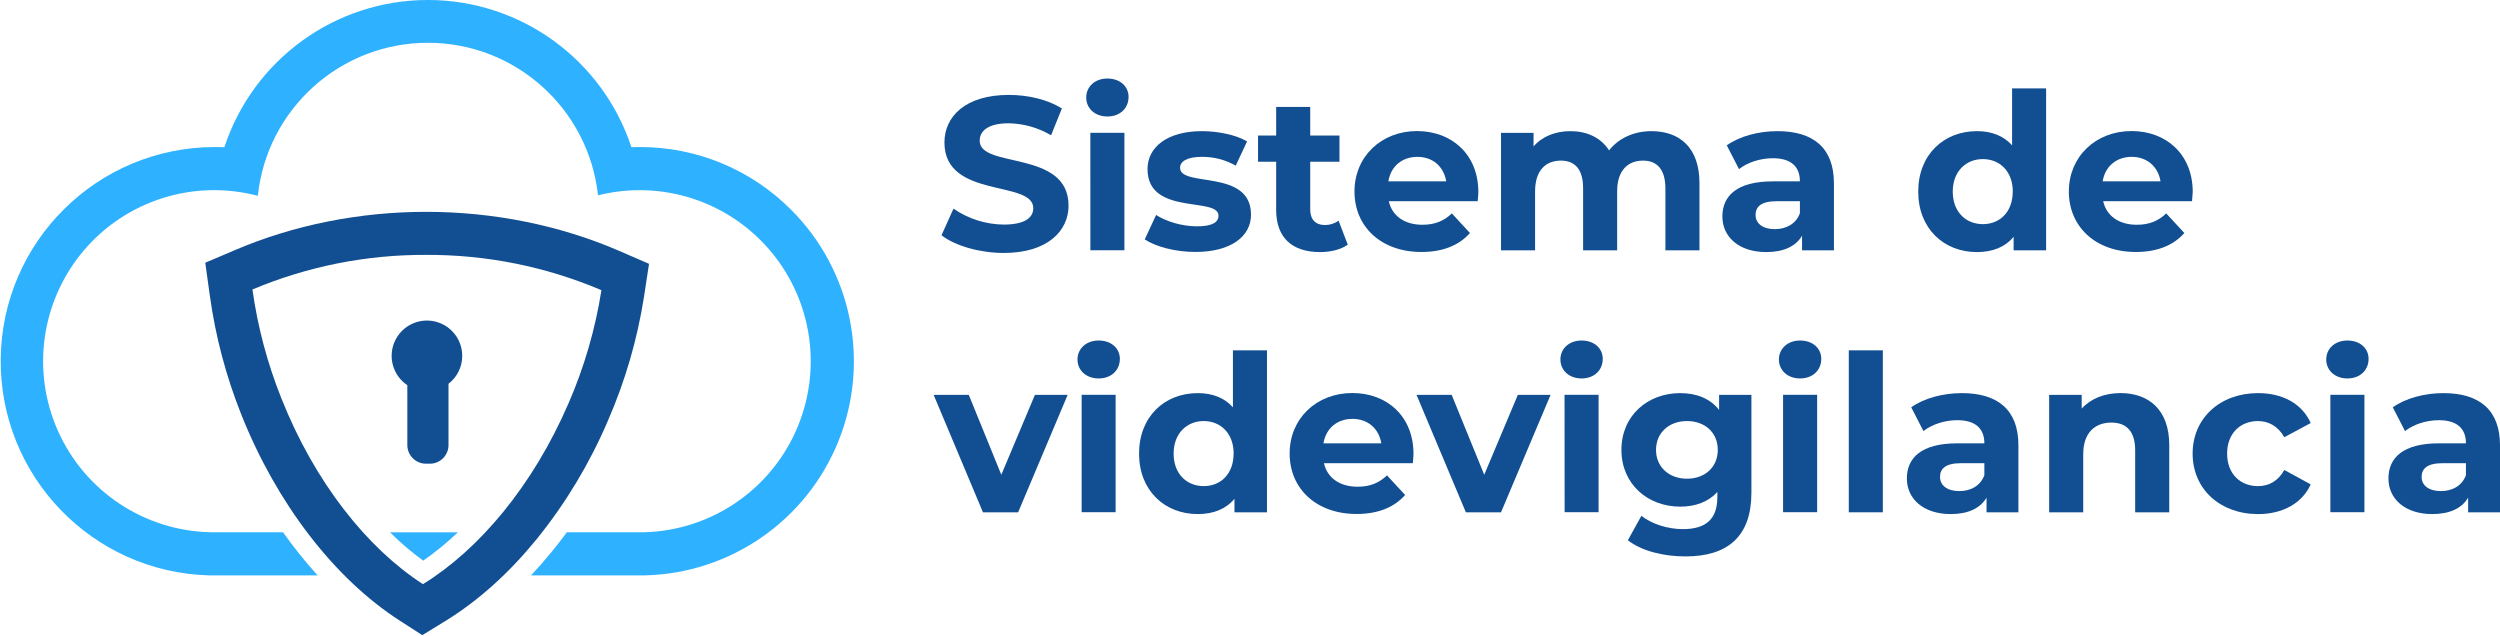
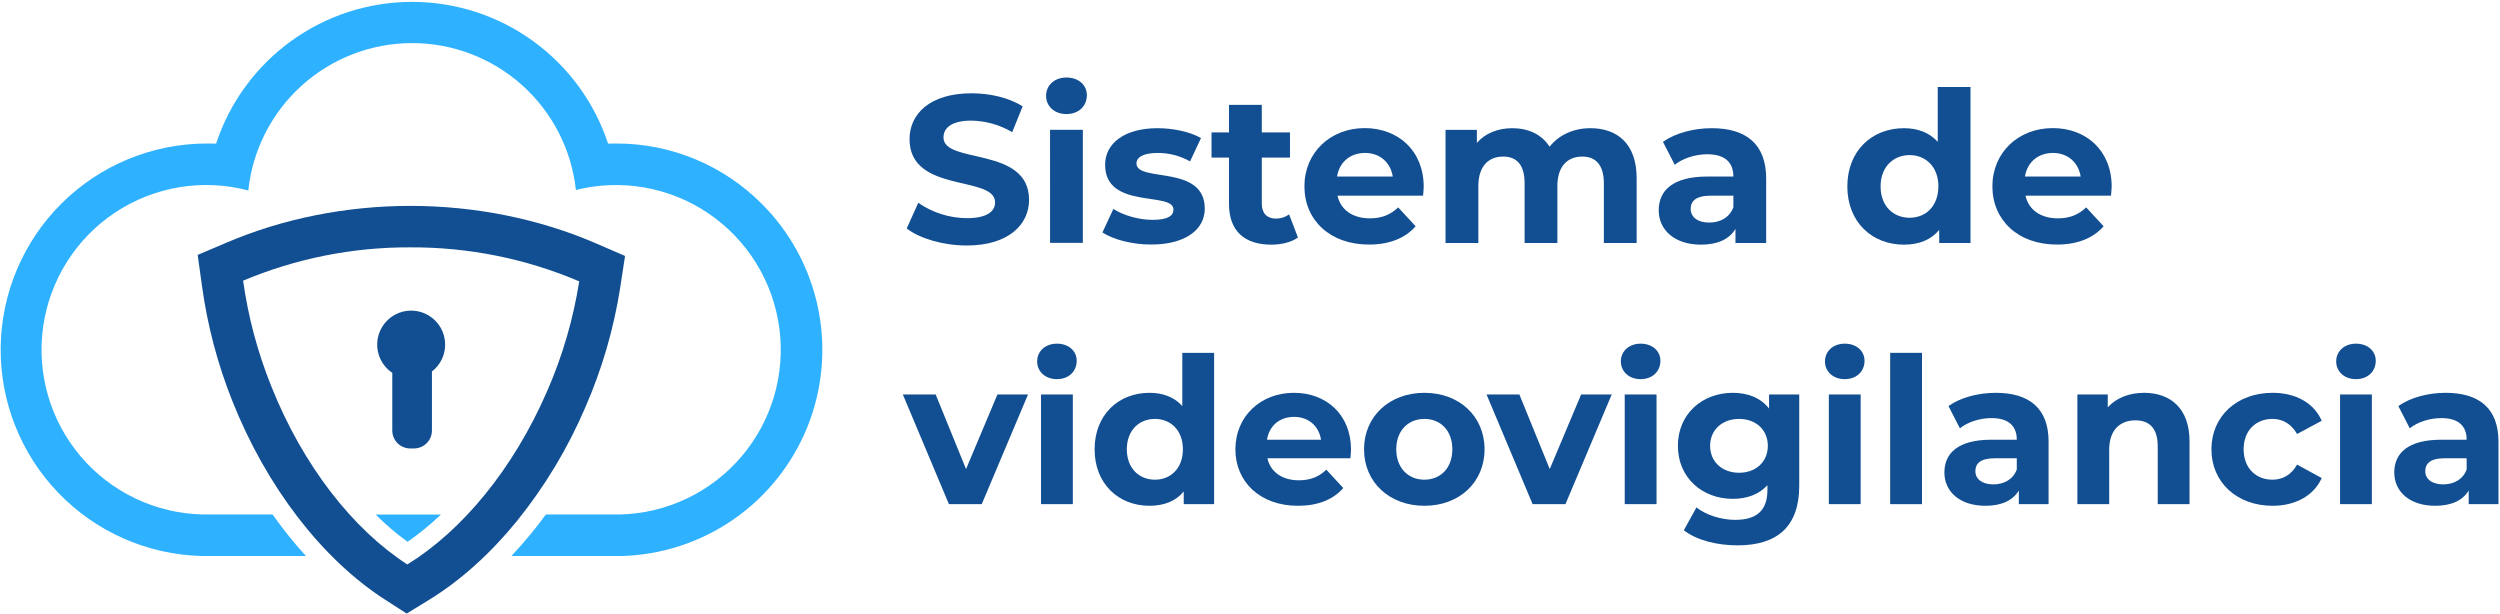
- <svg xmlns="http://www.w3.org/2000/svg" viewBox="0 0 1275.07 323.95">
-   <defs>
-     <style>.cls-1{fill:#2eb1ff;}.cls-2{fill:#124f92;}</style>
-   </defs>
-   <g id="Capa_2" data-name="Capa 2">
-     <g id="Capa_1-2" data-name="Capa 1">
-       <path class="cls-1" d="M403.5,107a108.51,108.51,0,0,0-77.25-32c-1.4,0-2.81,0-4.21.08a109.29,109.29,0,0,0-207.6,0C112.72,75,111,75,109.25,75a109.25,109.25,0,0,0-2.58,218.46c.85,0,1.72,0,2.58,0H162a234.92,234.92,0,0,1-17.65-22H109.25c-.67,0-1.34,0-2,0A87.25,87.25,0,1,1,131.5,99.87,87.25,87.25,0,0,1,305,99.62a87.25,87.25,0,1,1,23.28,171.85c-.66,0-1.33,0-2,0H289.09q-3.64,5-7.51,9.72-5.25,6.43-10.74,12.28h55.41c.86,0,1.73,0,2.58,0A109.24,109.24,0,0,0,403.5,107ZM215.84,285.94a144.08,144.08,0,0,0,17.67-14.44H198.92A144,144,0,0,0,215.84,285.94Z" />
-       <path class="cls-2" d="M315.48,127.82c-30-12.94-63.88-19.78-98.14-19.78-33.89,0-67.51,6.71-97.23,19.4L104.69,134,107,150.63A259.49,259.49,0,0,0,123,211.25c18,45.37,47.43,83.71,80.74,105.2l11.64,7.5,11.8-7.24c16.66-10.23,32.34-24.3,46.61-41.81a256.07,256.07,0,0,0,36.26-60.32,257.81,257.81,0,0,0,18.41-63.24l2.56-16.78Zm-25.58,78c-18.08,41.87-45.53,74.51-74.19,92.11-28.44-18.34-55.24-52-72.22-94.82a238.28,238.28,0,0,1-14.74-55.47A225.9,225.9,0,0,1,217.34,130a225.82,225.82,0,0,1,89.41,18A237.11,237.11,0,0,1,289.9,205.85Z" />
-       <path class="cls-2" d="M235.75,181.5a17.94,17.94,0,0,1-7,14.24V227a9.5,9.5,0,0,1-9.5,9.5h-2a9.5,9.5,0,0,1-9.5-9.5V196.46a18,18,0,1,1,28-15Z" />
-       <path class="cls-2" d="M480.19,120l6.12-13.59A45.84,45.84,0,0,0,512,114.54c10.69,0,15-3.56,15-8.35,0-14.58-45.31-4.56-45.31-33.51,0-13.25,10.69-24.27,32.84-24.27,9.8,0,19.82,2.33,27.06,6.9L536.08,69a44,44,0,0,0-21.6-6.12c-10.69,0-14.81,4-14.81,8.91,0,14.36,45.32,4.45,45.32,33.07,0,13-10.8,24.16-33.07,24.16C499.56,129,487.09,125.34,480.19,120Z" />
-       <path class="cls-2" d="M554,49.74c0-5.45,4.34-9.69,10.8-9.69s10.8,4,10.8,9.36c0,5.79-4.34,10-10.8,10S554,55.2,554,49.74Zm2.11,18h17.37v59.9H556.12Z" />
-       <path class="cls-2" d="M583.85,122.11l5.79-12.47c5.34,3.46,13.47,5.79,20.82,5.79,8,0,11-2.11,11-5.45,0-9.8-36.19.22-36.19-23.72,0-11.35,10.25-19.37,27.73-19.37,8.24,0,17.37,1.89,23.05,5.23l-5.79,12.36A34.39,34.39,0,0,0,613,80c-7.79,0-11.13,2.45-11.13,5.56,0,10.25,36.18.34,36.18,23.94,0,11.14-10.35,19-28.28,19C599.66,128.57,589.41,125.79,583.85,122.11Z" />
-       <path class="cls-2" d="M687.4,124.79c-3.57,2.56-8.8,3.78-14.14,3.78-14.14,0-22.38-7.24-22.38-21.49V82.48h-9.25V69.12h9.25V54.53h17.37V69.12h14.92V82.48H668.25v24.38c0,5.12,2.78,7.91,7.46,7.91a11.67,11.67,0,0,0,7-2.23Z" />
-       <path class="cls-2" d="M753.65,102.63H708.33c1.67,7.46,8,12,17.15,12,6.34,0,10.91-1.89,15-5.79l9.24,10c-5.57,6.34-13.92,9.68-24.72,9.68-20.71,0-34.18-13-34.18-30.84s13.69-30.84,31.95-30.84C740.4,66.89,754,78.69,754,98,754,99.29,753.76,101.18,753.65,102.63ZM708.11,92.5h29.5C736.39,84.93,730.71,80,722.92,80S709.33,84.81,708.11,92.5Z" />
-       <path class="cls-2" d="M866.77,93.39v34.29H849.4V96.06c0-9.69-4.34-14.14-11.36-14.14-7.79,0-13.25,5-13.25,15.7v30.06H807.43V96.06c0-9.69-4.12-14.14-11.36-14.14-7.68,0-13.14,5-13.14,15.7v30.06H765.56V67.78h16.59v6.9c4.45-5.12,11.14-7.79,18.82-7.79,8.35,0,15.47,3.23,19.71,9.8,4.78-6.13,12.58-9.8,21.6-9.8C856.53,66.89,866.77,75.13,866.77,93.39Z" />
-       <path class="cls-2" d="M935.36,93.5v34.18H919.1v-7.46c-3.22,5.46-9.46,8.35-18.26,8.35-14,0-22.38-7.79-22.38-18.15,0-10.57,7.46-17.92,25.72-17.92H918c0-7.46-4.45-11.8-13.81-11.8-6.34,0-12.91,2.11-17.25,5.56l-6.24-12.13c6.57-4.68,16.26-7.24,25.83-7.24C924.78,66.89,935.36,75.35,935.36,93.5ZM918,108.75v-6.12H906.08c-8.13,0-10.69,3-10.69,7,0,4.35,3.67,7.24,9.8,7.24C911,116.88,916,114.21,918,108.75Z" />
-       <path class="cls-2" d="M1043.58,45.07v82.61H1027v-6.9c-4.34,5.23-10.68,7.79-18.7,7.79-16.93,0-29.95-12-29.95-30.84s13-30.84,29.95-30.84c7.35,0,13.58,2.34,17.92,7.24V45.07Zm-17,52.66c0-10.35-6.68-16.59-15.26-16.59s-15.36,6.24-15.36,16.59,6.68,16.59,15.36,16.59S1026.55,108.08,1026.55,97.73Z" />
-       <path class="cls-2" d="M1118,102.63h-45.31c1.67,7.46,8,12,17.14,12,6.35,0,10.91-1.89,15-5.79l9.25,10c-5.57,6.34-13.92,9.68-24.72,9.68-20.71,0-34.19-13-34.19-30.84s13.7-30.84,32-30.84c17.59,0,31.18,11.8,31.18,31.06C1118.3,99.29,1118.07,101.18,1118,102.63ZM1072.42,92.5h29.51C1100.7,84.93,1095,80,1087.23,80S1073.65,84.81,1072.42,92.5Z" />
-       <path class="cls-2" d="M544.54,201.39l-25.27,59.9H501.34l-25.16-59.9h17.93l16.59,40.75,17.14-40.75Z" />
-       <path class="cls-2" d="M549.55,183.35c0-5.45,4.35-9.68,10.8-9.68s10.81,4,10.81,9.35c0,5.79-4.35,10-10.81,10S549.55,188.81,549.55,183.35Zm2.12,18H569v59.9H551.67Z" />
-       <path class="cls-2" d="M646.2,178.68v82.61H629.61v-6.9c-4.34,5.23-10.69,7.8-18.71,7.8-16.92,0-29.95-12-29.95-30.85s13-30.84,29.95-30.84c7.35,0,13.59,2.34,17.93,7.24V178.68Zm-17,52.66c0-10.35-6.69-16.59-15.26-16.59s-15.36,6.24-15.36,16.59,6.68,16.59,15.36,16.59S629.17,241.7,629.17,231.34Z" />
-       <path class="cls-2" d="M720.58,236.24H675.26c1.67,7.46,8,12,17.15,12,6.34,0,10.91-1.9,15-5.79l9.24,10c-5.57,6.35-13.92,9.69-24.72,9.69-20.71,0-34.18-13-34.18-30.85s13.69-30.84,32-30.84c17.59,0,31.17,11.8,31.17,31.07C720.91,232.9,720.69,234.79,720.58,236.24ZM675,226.11h29.5c-1.22-7.57-6.9-12.47-14.69-12.47S676.26,218.43,675,226.11Z" />
-       <path class="cls-2" d="M790.84,201.39l-25.28,59.9H747.63l-25.16-59.9H740.4L757,242.14l17.14-40.75Z" />
-       <path class="cls-2" d="M795.85,183.35c0-5.45,4.34-9.68,10.8-9.68s10.8,4,10.8,9.35c0,5.79-4.35,10-10.8,10S795.85,188.81,795.85,183.35Zm2.11,18h17.37v59.9H798Z" />
-       <path class="cls-2" d="M893.27,201.39v49.88c0,22.27-12,32.52-33.62,32.52-11.36,0-22.38-2.79-29.4-8.24l6.91-12.47c5.12,4.12,13.47,6.79,21.15,6.79,12.25,0,17.59-5.57,17.59-16.37v-2.56c-4.56,5-11.13,7.46-18.93,7.46-16.59,0-30-11.47-30-28.95s13.36-28.95,30-28.95c8.36,0,15.26,2.78,19.82,8.57v-7.68Zm-17.15,28.06c0-8.8-6.56-14.7-15.69-14.7s-15.81,5.9-15.81,14.7,6.68,14.7,15.81,14.7S876.12,238.25,876.12,229.45Z" />
-       <path class="cls-2" d="M907.3,183.35c0-5.45,4.34-9.68,10.8-9.68s10.8,4,10.8,9.35c0,5.79-4.34,10-10.8,10S907.3,188.81,907.3,183.35Zm2.12,18h17.37v59.9H909.42Z" />
-       <path class="cls-2" d="M942.93,178.68H960.3v82.61H942.93Z" />
-       <path class="cls-2" d="M1029.45,227.11v34.18h-16.26v-7.46c-3.23,5.46-9.47,8.36-18.26,8.36-14,0-22.38-7.8-22.38-18.15,0-10.58,7.46-17.93,25.72-17.93h13.81c0-7.46-4.46-11.8-13.81-11.8-6.35,0-12.92,2.11-17.26,5.56l-6.23-12.13c6.56-4.68,16.25-7.24,25.83-7.24C1018.87,200.5,1029.45,209,1029.45,227.11Zm-17.37,15.26v-6.13h-11.92c-8.13,0-10.69,3-10.69,7,0,4.34,3.68,7.23,9.8,7.23C1005.06,250.49,1010.07,247.82,1012.08,242.37Z" />
-       <path class="cls-2" d="M1106.38,227v34.29H1089V229.67c0-9.68-4.45-14.14-12.13-14.14-8.35,0-14.37,5.12-14.37,16.15v29.61h-17.37v-59.9h16.59v7c4.68-5.13,11.69-7.91,19.82-7.91C1095.69,200.5,1106.38,208.74,1106.38,227Z" />
-       <path class="cls-2" d="M1118.3,231.34c0-18,13.91-30.84,33.4-30.84,12.58,0,22.49,5.46,26.83,15.26L1165.06,223c-3.23-5.68-8-8.24-13.47-8.24-8.8,0-15.7,6.13-15.7,16.59s6.9,16.59,15.7,16.59c5.45,0,10.24-2.45,13.47-8.24l13.47,7.35c-4.34,9.58-14.25,15.15-26.83,15.15C1132.21,262.19,1118.3,249.38,1118.3,231.34Z" />
-       <path class="cls-2" d="M1186.44,183.35c0-5.45,4.34-9.68,10.8-9.68s10.8,4,10.8,9.35c0,5.79-4.34,10-10.8,10S1186.44,188.81,1186.44,183.35Zm2.11,18h17.37v59.9h-17.37Z" />
-       <path class="cls-2" d="M1275.07,227.11v34.18h-16.26v-7.46c-3.23,5.46-9.46,8.36-18.26,8.36-14,0-22.38-7.8-22.38-18.15,0-10.58,7.46-17.93,25.72-17.93h13.81c0-7.46-4.46-11.8-13.81-11.8-6.35,0-12.91,2.11-17.26,5.56l-6.23-12.13c6.57-4.68,16.25-7.24,25.83-7.24C1264.49,200.5,1275.07,209,1275.07,227.11Zm-17.37,15.26v-6.13h-11.92c-8.12,0-10.68,3-10.68,7,0,4.34,3.67,7.23,9.79,7.23C1250.68,250.49,1255.69,247.82,1257.7,242.37Z" />
-     </g>
-   </g>
+ <svg xmlns="http://www.w3.org/2000/svg" width="1324" height="325" viewBox="0 0 1324 325" fill="none">
+   <path d="M403.5 108C393.38 97.822 381.341 89.753 368.081 84.26C354.821 78.767 340.603 75.96 326.25 76C324.85 76 323.44 76 322.04 76.08C314.841 54.233 300.933 35.215 282.296 21.733C263.658 8.251 241.242 0.993 218.24 0.993C195.238 0.993 172.822 8.251 154.184 21.733C135.547 35.215 121.639 54.233 114.44 76.08C112.72 76 111 76 109.25 76C80.56 76.093 53.058 87.468 32.685 107.668C12.311 127.868 0.701 155.271 0.362 183.959C0.024 212.647 10.983 240.317 30.874 260.993C50.765 281.668 77.99 293.689 106.67 294.46C107.52 294.46 108.39 294.46 109.25 294.46H162C155.681 287.487 149.787 280.14 144.35 272.46H109.25C108.58 272.46 107.91 272.46 107.25 272.46C94.931 272.179 82.812 269.292 71.69 263.989C60.568 258.686 50.695 251.087 42.721 241.693C34.748 232.299 28.855 221.323 25.429 209.487C22.004 197.651 21.125 185.224 22.849 173.023C24.573 160.823 28.862 149.126 35.433 138.703C42.004 128.279 50.708 119.366 60.973 112.55C71.237 105.733 82.829 101.168 94.985 99.155C107.141 97.142 119.586 97.726 131.5 100.87C133.77 79.465 143.873 59.654 159.866 45.247C175.858 30.839 196.612 22.852 218.138 22.822C239.663 22.791 260.44 30.718 276.474 45.079C292.509 59.44 302.668 79.221 305 100.62C316.906 97.631 329.309 97.188 341.398 99.319C353.488 101.451 364.991 106.11 375.156 112.992C385.322 119.873 393.921 128.823 400.392 139.255C406.862 149.686 411.058 161.366 412.706 173.531C414.354 185.696 413.417 198.071 409.955 209.849C406.493 221.626 400.585 232.541 392.616 241.879C384.648 251.217 374.799 258.768 363.713 264.04C352.626 269.311 340.552 272.184 328.28 272.47C327.62 272.47 326.95 272.47 326.28 272.47H289.09C286.663 275.803 284.16 279.043 281.58 282.19C278.08 286.477 274.5 290.57 270.84 294.47H326.25C327.11 294.47 327.98 294.47 328.83 294.47C350.214 293.969 370.98 287.201 388.553 275.006C406.125 262.811 419.731 245.726 427.683 225.869C435.634 206.012 437.581 184.258 433.282 163.305C428.983 142.352 418.628 123.122 403.5 108V108ZM215.84 286.94C222.103 282.601 228.011 277.773 233.51 272.5H198.92C204.179 277.742 209.836 282.57 215.84 286.94V286.94Z" fill="#2EB1FF" />
+   <path d="M315.48 128.82C285.48 115.88 251.6 109.04 217.34 109.04C183.45 109.04 149.83 115.75 120.11 128.44L104.69 135L107 151.63C109.864 172.409 115.236 192.764 123 212.25C141 257.62 170.43 295.96 203.74 317.45L215.38 324.95L227.18 317.71C243.84 307.48 259.52 293.41 273.79 275.9C288.595 257.558 300.797 237.26 310.05 215.58C318.865 195.374 325.052 174.12 328.46 152.34L331.02 135.56L315.48 128.82ZM289.9 206.82C271.82 248.69 244.37 281.33 215.71 298.93C187.27 280.59 160.47 246.93 143.49 204.11C136.36 186.281 131.41 167.656 128.75 148.64C156.791 136.856 186.923 130.856 217.34 131C248.057 130.856 278.481 136.981 306.75 149C303.616 168.921 297.954 188.362 289.9 206.85V206.82Z" fill="#124F92" />
+   <path d="M235.75 182.5C235.753 185.251 235.124 187.967 233.91 190.436C232.696 192.905 230.931 195.062 228.75 196.74V228C228.75 230.519 227.749 232.936 225.967 234.717C224.186 236.499 221.77 237.5 219.25 237.5H217.25C214.73 237.5 212.314 236.499 210.532 234.717C208.751 232.936 207.75 230.519 207.75 228V197.46C205.165 195.733 203.072 193.366 201.674 190.59C200.276 187.814 199.62 184.723 199.771 181.618C199.922 178.514 200.875 175.501 202.536 172.874C204.197 170.247 206.51 168.094 209.25 166.627C211.99 165.159 215.063 164.425 218.171 164.498C221.278 164.571 224.314 165.447 226.982 167.041C229.651 168.635 231.861 170.894 233.397 173.596C234.934 176.298 235.744 179.351 235.75 182.46V182.5Z" fill="#124F92" />
+   <path d="M480.19 121L486.31 107.41C493.865 112.633 502.816 115.465 512 115.54C522.69 115.54 527 111.98 527 107.19C527 92.61 481.69 102.63 481.69 73.68C481.69 60.43 492.38 49.41 514.53 49.41C524.33 49.41 534.35 51.74 541.59 56.31L536.08 70C529.53 66.127 522.088 64.018 514.48 63.88C503.79 63.88 499.67 67.88 499.67 72.79C499.67 87.15 544.99 77.24 544.99 105.86C544.99 118.86 534.19 130.02 511.92 130.02C499.56 130 487.09 126.34 480.19 121Z" fill="#124F92" />
+   <path d="M554 50.74C554 45.29 558.34 41.05 564.8 41.05C571.26 41.05 575.6 45.05 575.6 50.41C575.6 56.2 571.26 60.41 564.8 60.41C558.34 60.41 554 56.2 554 50.74ZM556.11 68.74H573.48V128.64H556.12L556.11 68.74Z" fill="#124F92" />
+   <path d="M583.85 123.11L589.64 110.64C594.98 114.1 603.11 116.43 610.46 116.43C618.46 116.43 621.46 114.32 621.46 110.98C621.46 101.18 585.27 111.2 585.27 87.26C585.27 75.91 595.52 67.89 613 67.89C621.24 67.89 630.37 69.78 636.05 73.12L630.26 85.48C625.001 82.495 619.047 80.95 613 81C605.21 81 601.87 83.45 601.87 86.56C601.87 96.81 638.05 86.9 638.05 110.5C638.05 121.64 627.7 129.5 609.77 129.5C599.66 129.57 589.41 126.79 583.85 123.11Z" fill="#124F92" />
+   <path d="M687.4 125.79C683.83 128.35 678.6 129.57 673.26 129.57C659.12 129.57 650.88 122.33 650.88 108.08V83.48H641.63V70.12H650.88V55.53H668.25V70.12H683.17V83.48H668.25V107.86C668.25 112.98 671.03 115.77 675.71 115.77C678.223 115.799 680.678 115.017 682.71 113.54L687.4 125.79Z" fill="#124F92" />
+   <path d="M753.65 103.63H708.33C710 111.09 716.33 115.63 725.48 115.63C731.82 115.63 736.39 113.74 740.48 109.84L749.72 119.84C744.15 126.18 735.8 129.52 725 129.52C704.29 129.52 690.82 116.52 690.82 98.68C690.82 80.84 704.51 67.84 722.77 67.84C740.4 67.89 754 79.69 754 99C754 100.29 753.76 102.18 753.65 103.63ZM708.11 93.5H737.61C736.39 85.93 730.71 81 722.92 81C715.13 81 709.33 85.81 708.11 93.5Z" fill="#124F92" />
+   <path d="M866.77 94.39V128.68H849.4V97.06C849.4 87.37 845.06 82.92 838.04 82.92C830.25 82.92 824.79 87.92 824.79 98.62V128.68H807.43V97.06C807.43 87.37 803.31 82.92 796.07 82.92C788.39 82.92 782.93 87.92 782.93 98.62V128.68H765.56V68.78H782.15V75.68C786.6 70.56 793.29 67.89 800.97 67.89C809.32 67.89 816.44 71.12 820.68 77.69C825.46 71.56 833.26 67.89 842.28 67.89C856.53 67.89 866.77 76.13 866.77 94.39Z" fill="#124F92" />
+   <path d="M935.36 94.5V128.68H919.1V121.22C915.88 126.68 909.64 129.57 900.84 129.57C886.84 129.57 878.46 121.78 878.46 111.42C878.46 100.85 885.92 93.5 904.18 93.5H918C918 86.04 913.55 81.7 904.19 81.7C897.85 81.7 891.28 83.81 886.94 87.26L880.7 75.13C887.27 70.45 896.96 67.89 906.53 67.89C924.78 67.89 935.36 76.35 935.36 94.5ZM918 109.75V103.63H906.08C897.95 103.63 895.39 106.63 895.39 110.63C895.39 114.98 899.06 117.87 905.19 117.87C911 117.88 916 115.21 918 109.75Z" fill="#124F92" />
+   <path d="M1043.58 46.07V128.68H1027V121.78C1022.66 127.01 1016.32 129.57 1008.3 129.57C991.37 129.57 978.35 117.57 978.35 98.73C978.35 79.89 991.35 67.89 1008.3 67.89C1015.65 67.89 1021.88 70.23 1026.22 75.13V46.07H1043.58ZM1026.58 98.73C1026.58 88.38 1019.9 82.14 1011.32 82.14C1002.74 82.14 995.96 88.38 995.96 98.73C995.96 109.08 1002.64 115.32 1011.32 115.32C1020 115.32 1026.55 109.08 1026.55 98.73H1026.58Z" fill="#124F92" />
+   <path d="M1118 103.63H1072.69C1074.36 111.09 1080.69 115.63 1089.83 115.63C1096.18 115.63 1100.74 113.74 1104.83 109.84L1114.08 119.84C1108.51 126.18 1100.16 129.52 1089.36 129.52C1068.65 129.52 1055.17 116.52 1055.17 98.68C1055.17 80.84 1068.87 67.84 1087.17 67.84C1104.76 67.84 1118.35 79.64 1118.35 98.9C1118.3 100.29 1118.07 102.18 1118 103.63ZM1072.42 93.5H1101.93C1100.7 85.93 1095 81 1087.23 81C1079.46 81 1073.65 85.81 1072.42 93.5Z" fill="#124F92" />
+   <path d="M528.248 208.896L511.616 248.424L495.524 208.896H478.136L502.544 267H519.932L544.448 208.896H528.248Z" fill="#124F92" />
+   <path d="M559.747 200.796C566.011 200.796 570.223 196.692 570.223 191.076C570.223 185.892 566.011 182.004 559.747 182.004C553.483 182.004 549.271 186.108 549.271 191.4C549.271 196.692 553.483 200.796 559.747 200.796ZM551.323 267H568.171V208.896H551.323V267Z" fill="#124F92" />
+   <path d="M626.143 186.864V215.052C621.931 210.3 615.883 208.032 608.755 208.032C592.339 208.032 579.703 219.696 579.703 237.948C579.703 256.2 592.339 267.864 608.755 267.864C616.531 267.864 622.687 265.38 626.899 260.304V267H642.991V186.864H626.143ZM611.671 254.04C603.247 254.04 596.767 247.992 596.767 237.948C596.767 227.904 603.247 221.856 611.671 221.856C619.987 221.856 626.467 227.904 626.467 237.948C626.467 247.992 619.987 254.04 611.671 254.04Z" fill="#124F92" />
+   <path d="M715.501 238.164C715.501 219.48 702.325 208.032 685.261 208.032C667.549 208.032 654.265 220.56 654.265 237.948C654.265 255.228 667.333 267.864 687.421 267.864C697.897 267.864 705.997 264.624 711.397 258.468L702.433 248.748C698.437 252.528 694.009 254.364 687.853 254.364C678.997 254.364 672.841 249.936 671.221 242.7H715.177C715.285 241.296 715.501 239.46 715.501 238.164ZM685.369 220.776C692.929 220.776 698.437 225.528 699.625 232.872H671.005C672.193 225.42 677.701 220.776 685.369 220.776Z" fill="#124F92" />
+   <path d="M754.365 267.864C772.833 267.864 786.225 255.444 786.225 237.948C786.225 220.452 772.833 208.032 754.365 208.032C735.897 208.032 722.397 220.452 722.397 237.948C722.397 255.444 735.897 267.864 754.365 267.864ZM754.365 254.04C745.941 254.04 739.461 247.992 739.461 237.948C739.461 227.904 745.941 221.856 754.365 221.856C762.789 221.856 769.161 227.904 769.161 237.948C769.161 247.992 762.789 254.04 754.365 254.04Z" fill="#124F92" />
+   <path d="M837.377 208.896L820.745 248.424L804.653 208.896H787.265L811.673 267H829.061L853.577 208.896H837.377Z" fill="#124F92" />
+   <path d="M868.876 200.796C875.14 200.796 879.352 196.692 879.352 191.076C879.352 185.892 875.14 182.004 868.876 182.004C862.612 182.004 858.4 186.108 858.4 191.4C858.4 196.692 862.612 200.796 868.876 200.796ZM860.452 267H877.3V208.896H860.452V267Z" fill="#124F92" />
+   <path d="M936.892 208.896V216.348C932.464 210.732 925.768 208.032 917.668 208.032C901.576 208.032 888.616 219.156 888.616 236.112C888.616 253.068 901.576 264.192 917.668 264.192C925.228 264.192 931.6 261.816 936.028 256.956V259.44C936.028 269.916 930.844 275.316 918.964 275.316C911.512 275.316 903.412 272.724 898.444 268.728L891.748 280.824C898.552 286.116 909.244 288.816 920.26 288.816C941.212 288.816 952.876 278.88 952.876 257.28V208.896H936.892ZM921.016 250.368C912.16 250.368 905.68 244.644 905.68 236.112C905.68 227.58 912.16 221.856 921.016 221.856C929.872 221.856 936.244 227.58 936.244 236.112C936.244 244.644 929.872 250.368 921.016 250.368Z" fill="#124F92" />
+   <path d="M976.981 200.796C983.245 200.796 987.457 196.692 987.457 191.076C987.457 185.892 983.245 182.004 976.981 182.004C970.717 182.004 966.505 186.108 966.505 191.4C966.505 196.692 970.717 200.796 976.981 200.796ZM968.557 267H985.405V208.896H968.557V267Z" fill="#124F92" />
+   <path d="M1001.04 267H1017.89V186.864H1001.04V267Z" fill="#124F92" />
+   <path d="M1056.96 208.032C1047.67 208.032 1038.28 210.516 1031.91 215.052L1037.95 226.824C1042.17 223.476 1048.54 221.424 1054.69 221.424C1063.77 221.424 1068.09 225.636 1068.09 232.872H1054.69C1036.98 232.872 1029.75 240 1029.75 250.26C1029.75 260.304 1037.85 267.864 1051.45 267.864C1059.99 267.864 1066.03 265.056 1069.17 259.764V267H1084.93V233.844C1084.93 216.24 1074.67 208.032 1056.96 208.032ZM1055.67 256.524C1049.73 256.524 1046.16 253.716 1046.16 249.504C1046.16 245.616 1048.65 242.7 1056.53 242.7H1068.09V248.64C1066.14 253.932 1061.28 256.524 1055.67 256.524Z" fill="#124F92" />
+   <path d="M1135.5 208.032C1127.61 208.032 1120.81 210.732 1116.27 215.7V208.896H1100.18V267H1117.03V238.272C1117.03 227.58 1122.86 222.612 1130.96 222.612C1138.41 222.612 1142.73 226.932 1142.73 236.328V267H1159.58V233.736C1159.58 216.024 1149.21 208.032 1135.5 208.032Z" fill="#124F92" />
+   <path d="M1203.57 267.864C1215.77 267.864 1225.38 262.464 1229.59 253.176L1216.53 246.048C1213.39 251.664 1208.75 254.04 1203.46 254.04C1194.93 254.04 1188.23 248.1 1188.23 237.948C1188.23 227.796 1194.93 221.856 1203.46 221.856C1208.75 221.856 1213.39 224.34 1216.53 229.848L1229.59 222.828C1225.38 213.324 1215.77 208.032 1203.57 208.032C1184.67 208.032 1171.17 220.452 1171.17 237.948C1171.17 255.444 1184.67 267.864 1203.57 267.864Z" fill="#124F92" />
+   <path d="M1247.72 200.796C1253.98 200.796 1258.2 196.692 1258.2 191.076C1258.2 185.892 1253.98 182.004 1247.72 182.004C1241.46 182.004 1237.24 186.108 1237.24 191.4C1237.24 196.692 1241.46 200.796 1247.72 200.796ZM1239.3 267H1256.14V208.896H1239.3V267Z" fill="#124F92" />
+   <path d="M1295.22 208.032C1285.93 208.032 1276.53 210.516 1270.16 215.052L1276.21 226.824C1280.42 223.476 1286.79 221.424 1292.95 221.424C1302.02 221.424 1306.34 225.636 1306.34 232.872H1292.95C1275.24 232.872 1268 240 1268 250.26C1268 260.304 1276.1 267.864 1289.71 267.864C1298.24 267.864 1304.29 265.056 1307.42 259.764V267H1323.19V233.844C1323.19 216.24 1312.93 208.032 1295.22 208.032ZM1293.92 256.524C1287.98 256.524 1284.42 253.716 1284.42 249.504C1284.42 245.616 1286.9 242.7 1294.78 242.7H1306.34V248.64C1304.4 253.932 1299.54 256.524 1293.92 256.524Z" fill="#124F92" />
</svg>
